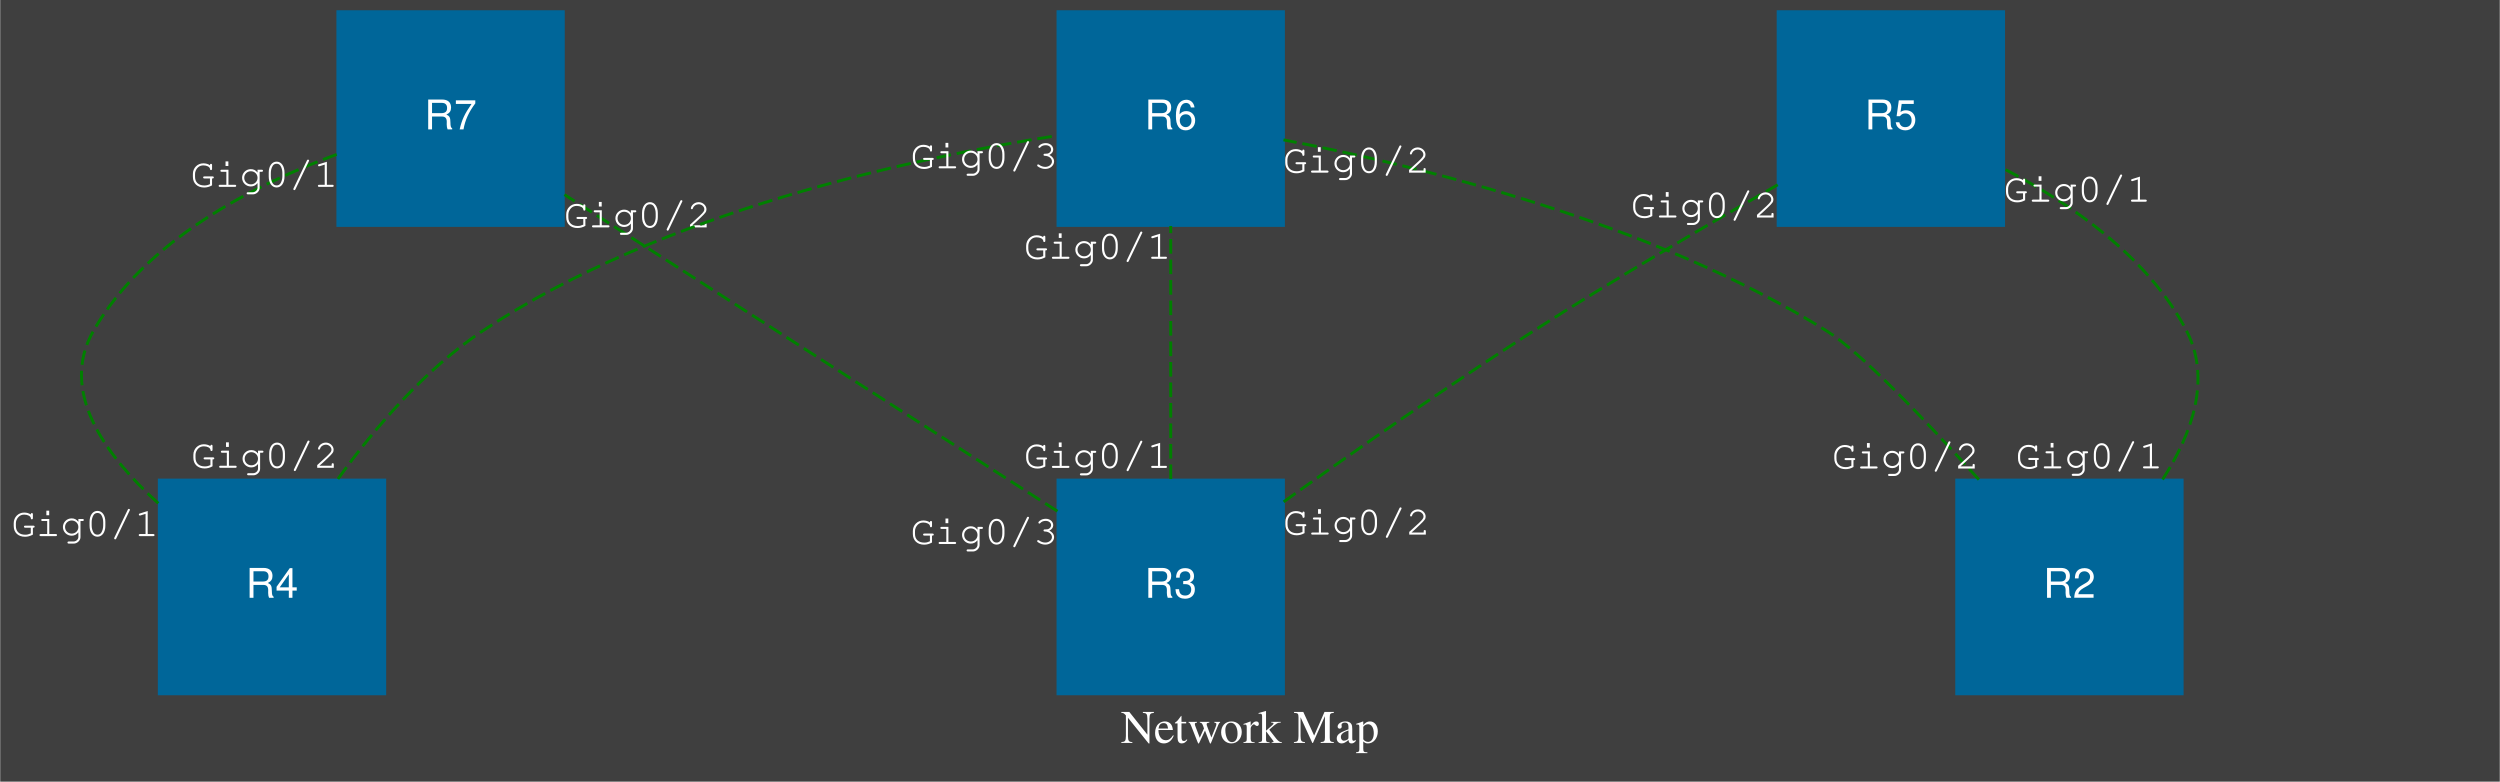
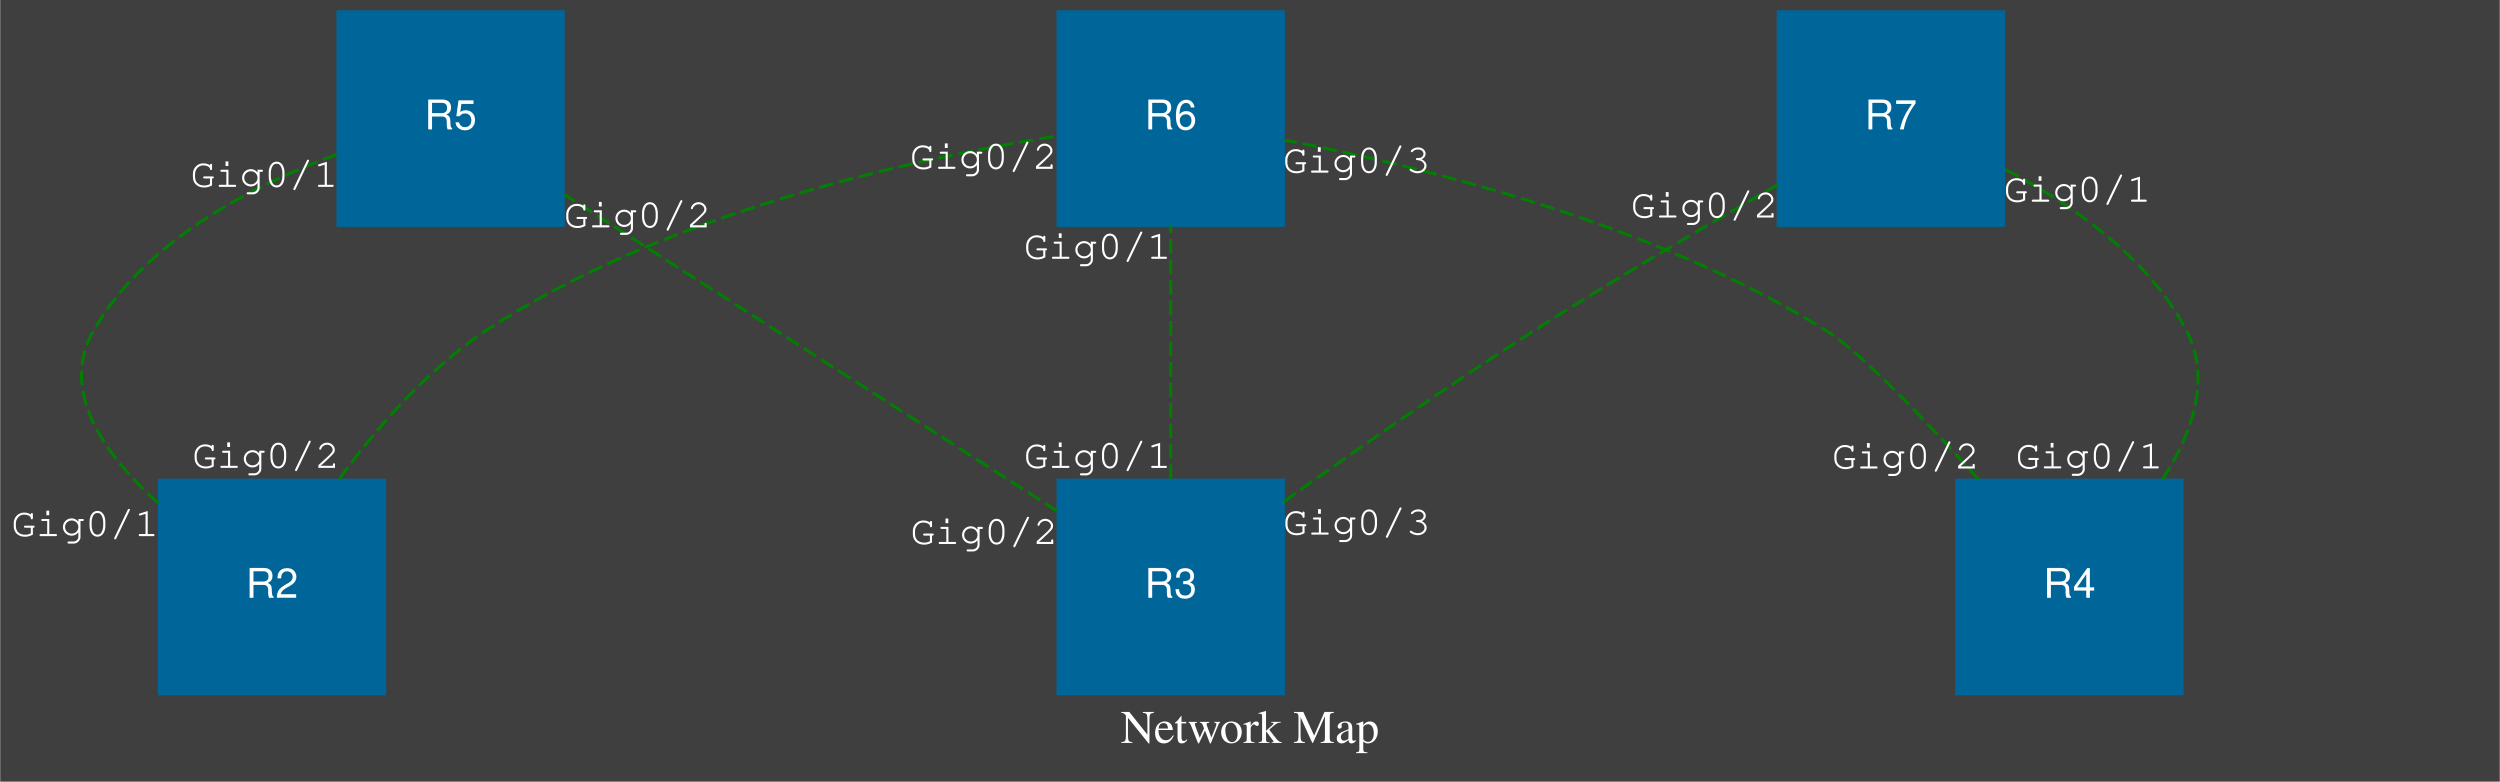
<svg xmlns="http://www.w3.org/2000/svg" width="854pt" height="267pt" viewBox="0.00 0.00 853.84 267.00">
  <g id="graph0" class="graph" transform="scale(1 1) rotate(0) translate(4 263)">
    <polygon fill="#3f3f3f" stroke="transparent" points="-4,4 -4,-263 849.84,-263 849.84,4 -4,4" />
    <text text-anchor="middle" x="422.92" y="-9.2" font-family="Times,serif" font-size="16.00" fill="white">Network Map</text>
    <g id="node1" class="node">
      <polygon fill="#006699" stroke="#006699" points="188.34,-259 111.34,-259 111.34,-186 188.34,-186 188.34,-259" />
-       <text text-anchor="middle" x="149.84" y="-218.8" font-family="Helvetica,sans-Serif" font-size="14.00" fill="white">R7</text>
+       <text text-anchor="middle" x="149.84" y="-218.8" font-family="Helvetica,sans-Serif" font-size="14.00" fill="white">R5</text>
    </g>
    <g id="node2" class="node">
-       <polygon fill="#006699" stroke="#006699" points="741.34,-99 664.34,-99 664.34,-26 741.34,-26 741.34,-99" />
-       <text text-anchor="middle" x="702.84" y="-58.8" font-family="Helvetica,sans-Serif" font-size="14.00" fill="white">R2</text>
+       <polygon fill="#006699" stroke="#006699" points="127.34,-99 50.34,-99 50.34,-26 127.34,-26 127.34,-99" />
+       <text text-anchor="middle" x="88.84" y="-58.8" font-family="Helvetica,sans-Serif" font-size="14.00" fill="white">R2</text>
    </g>
-     <g id="node3" class="node">
+     <g id="edge2" class="edge">
+       <path fill="none" stroke="green" stroke-dasharray="5,2" d="M50,-91.06C31.64,-107.63 16.06,-129.43 27.84,-150 45.6,-180.99 82.59,-199.85 111.2,-210.36" />
+       <text text-anchor="middle" x="77.84" y="-138.8" font-family="Courier,monospace" font-size="14.00" fill="white">            </text>
+       <text text-anchor="middle" x="86.2" y="-199.16" font-family="Courier,monospace" font-size="14.00" fill="white">Gig0/1</text>
+       <text text-anchor="middle" x="25" y="-79.86" font-family="Courier,monospace" font-size="14.00" fill="white">Gig0/1</text>
+     </g>
+     <g id="node5" class="node">
      <polygon fill="#006699" stroke="#006699" points="434.34,-259 357.34,-259 357.34,-186 434.34,-186 434.34,-259" />
      <text text-anchor="middle" x="395.84" y="-218.8" font-family="Helvetica,sans-Serif" font-size="14.00" fill="white">R6</text>
    </g>
    <g id="edge1" class="edge">
-       <path fill="none" stroke="green" stroke-dasharray="5,2" d="M671.91,-99.15C653.53,-119.62 631.59,-142.68 619.84,-150 560.78,-186.82 481.03,-206.31 434.35,-215.22" />
-       <text text-anchor="middle" x="686.84" y="-138.8" font-family="Courier,monospace" font-size="14.00" fill="white">            </text>
-       <text text-anchor="middle" x="459.35" y="-204.02" font-family="Courier,monospace" font-size="14.00" fill="white">Gig0/2</text>
-       <text text-anchor="middle" x="646.91" y="-102.95" font-family="Courier,monospace" font-size="14.00" fill="white">Gig0/2</text>
+       <path fill="none" stroke="green" stroke-dasharray="5,2" d="M111.78,-99.37C124.6,-116.87 142,-136.91 161.84,-150 223.01,-190.35 307.99,-208.79 356.92,-216.52" />
+       <text text-anchor="middle" x="211.84" y="-138.8" font-family="Courier,monospace" font-size="14.00" fill="white">            </text>
+       <text text-anchor="middle" x="331.92" y="-205.32" font-family="Courier,monospace" font-size="14.00" fill="white">Gig0/2</text>
+       <text text-anchor="middle" x="86.78" y="-103.17" font-family="Courier,monospace" font-size="14.00" fill="white">Gig0/2</text>
+     </g>
+     <g id="node3" class="node">
+       <polygon fill="#006699" stroke="#006699" points="680.34,-259 603.34,-259 603.34,-186 680.34,-186 680.34,-259" />
+       <text text-anchor="middle" x="641.84" y="-218.8" font-family="Helvetica,sans-Serif" font-size="14.00" fill="white">R7</text>
    </g>
    <g id="node4" class="node">
-       <polygon fill="#006699" stroke="#006699" points="680.34,-259 603.34,-259 603.34,-186 680.34,-186 680.34,-259" />
-       <text text-anchor="middle" x="641.84" y="-218.8" font-family="Helvetica,sans-Serif" font-size="14.00" fill="white">R5</text>
-     </g>
-     <g id="edge2" class="edge">
-       <path fill="none" stroke="green" stroke-dasharray="5,2" d="M734.66,-99.19C744.77,-114.93 751.36,-133.54 742.84,-150 729.77,-175.28 703.17,-193.55 680.55,-205.29" />
-       <text text-anchor="middle" x="795.84" y="-138.8" font-family="Courier,monospace" font-size="14.00" fill="white">            </text>
-       <text text-anchor="middle" x="705.55" y="-194.09" font-family="Courier,monospace" font-size="14.00" fill="white">Gig0/1</text>
-       <text text-anchor="middle" x="709.66" y="-102.99" font-family="Courier,monospace" font-size="14.00" fill="white">Gig0/1</text>
-     </g>
-     <g id="node5" class="node">
      <polygon fill="#006699" stroke="#006699" points="434.34,-99 357.34,-99 357.34,-26 434.34,-26 434.34,-99" />
      <text text-anchor="middle" x="395.84" y="-58.8" font-family="Helvetica,sans-Serif" font-size="14.00" fill="white">R3</text>
    </g>
+     <g id="edge5" class="edge">
+       <path fill="none" stroke="green" stroke-dasharray="5,2" d="M357.14,-88.36C311.13,-117.91 234.82,-166.92 188.73,-196.52" />
+       <text text-anchor="middle" x="330.84" y="-138.8" font-family="Courier,monospace" font-size="14.00" fill="white">            </text>
+       <text text-anchor="middle" x="213.73" y="-185.32" font-family="Courier,monospace" font-size="14.00" fill="white">Gig0/2</text>
+       <text text-anchor="middle" x="332.14" y="-77.16" font-family="Courier,monospace" font-size="14.00" fill="white">Gig0/2</text>
+     </g>
    <g id="edge4" class="edge">
-       <path fill="none" stroke="green" stroke-dasharray="5,2" d="M357.14,-88.36C311.13,-117.91 234.82,-166.92 188.73,-196.52" />
-       <text text-anchor="middle" x="329.84" y="-138.8" font-family="Courier,monospace" font-size="14.00" fill="white">            </text>
-       <text text-anchor="middle" x="213.73" y="-185.32" font-family="Courier,monospace" font-size="14.00" fill="white">Gig0/2</text>
-       <text text-anchor="middle" x="332.14" y="-77.16" font-family="Courier,monospace" font-size="14.00" fill="white">Gig0/3</text>
+       <path fill="none" stroke="green" stroke-dasharray="5,2" d="M434.4,-91.57C458.61,-108.9 490.67,-131.31 519.84,-150 547.24,-167.54 578.96,-186.08 603.19,-199.88" />
+       <text text-anchor="middle" x="569.84" y="-138.8" font-family="Courier,monospace" font-size="14.00" fill="white">            </text>
+       <text text-anchor="middle" x="578.19" y="-188.68" font-family="Courier,monospace" font-size="14.00" fill="white">Gig0/2</text>
+       <text text-anchor="middle" x="459.4" y="-80.37" font-family="Courier,monospace" font-size="14.00" fill="white">Gig0/3</text>
    </g>
    <g id="edge3" class="edge">
      <path fill="none" stroke="green" stroke-dasharray="5,2" d="M395.84,-99.35C395.84,-125.21 395.84,-159.96 395.84,-185.79" />
      <text text-anchor="middle" x="445.84" y="-138.8" font-family="Courier,monospace" font-size="14.00" fill="white">            </text>
      <text text-anchor="middle" x="370.84" y="-174.59" font-family="Courier,monospace" font-size="14.00" fill="white">Gig0/1</text>
      <text text-anchor="middle" x="370.84" y="-103.15" font-family="Courier,monospace" font-size="14.00" fill="white">Gig0/1</text>
    </g>
-     <g id="edge5" class="edge">
-       <path fill="none" stroke="green" stroke-dasharray="5,2" d="M434.4,-91.57C458.61,-108.9 490.67,-131.31 519.84,-150 547.24,-167.54 578.96,-186.08 603.19,-199.88" />
-       <text text-anchor="middle" x="569.84" y="-138.8" font-family="Courier,monospace" font-size="14.00" fill="white">            </text>
-       <text text-anchor="middle" x="578.19" y="-188.68" font-family="Courier,monospace" font-size="14.00" fill="white">Gig0/2</text>
-       <text text-anchor="middle" x="459.4" y="-80.37" font-family="Courier,monospace" font-size="14.00" fill="white">Gig0/2</text>
-     </g>
    <g id="node6" class="node">
-       <polygon fill="#006699" stroke="#006699" points="127.34,-99 50.34,-99 50.34,-26 127.34,-26 127.34,-99" />
-       <text text-anchor="middle" x="88.84" y="-58.8" font-family="Helvetica,sans-Serif" font-size="14.00" fill="white">R4</text>
+       <polygon fill="#006699" stroke="#006699" points="741.34,-99 664.34,-99 664.34,-26 741.34,-26 741.34,-99" />
+       <text text-anchor="middle" x="702.84" y="-58.8" font-family="Helvetica,sans-Serif" font-size="14.00" fill="white">R4</text>
    </g>
    <g id="edge7" class="edge">
-       <path fill="none" stroke="green" stroke-dasharray="5,2" d="M50,-91.06C31.64,-107.63 16.06,-129.43 27.84,-150 45.6,-180.99 82.59,-199.85 111.2,-210.36" />
-       <text text-anchor="middle" x="77.84" y="-138.8" font-family="Courier,monospace" font-size="14.00" fill="white">            </text>
-       <text text-anchor="middle" x="86.2" y="-199.16" font-family="Courier,monospace" font-size="14.00" fill="white">Gig0/1</text>
-       <text text-anchor="middle" x="25" y="-79.86" font-family="Courier,monospace" font-size="14.00" fill="white">Gig0/1</text>
+       <path fill="none" stroke="green" stroke-dasharray="5,2" d="M734.66,-99.19C744.77,-114.93 751.36,-133.54 742.84,-150 729.77,-175.28 703.17,-193.55 680.55,-205.29" />
+       <text text-anchor="middle" x="795.84" y="-138.8" font-family="Courier,monospace" font-size="14.00" fill="white">            </text>
+       <text text-anchor="middle" x="705.55" y="-194.09" font-family="Courier,monospace" font-size="14.00" fill="white">Gig0/1</text>
+       <text text-anchor="middle" x="709.66" y="-102.99" font-family="Courier,monospace" font-size="14.00" fill="white">Gig0/1</text>
    </g>
    <g id="edge6" class="edge">
-       <path fill="none" stroke="green" stroke-dasharray="5,2" d="M111.36,-99.39C123.98,-116.89 141.15,-136.93 160.84,-150 222.31,-190.8 308.02,-209.11 357.14,-216.69" />
-       <text text-anchor="middle" x="210.84" y="-138.8" font-family="Courier,monospace" font-size="14.00" fill="white">            </text>
-       <text text-anchor="middle" x="332.14" y="-205.49" font-family="Courier,monospace" font-size="14.00" fill="white">Gig0/3</text>
-       <text text-anchor="middle" x="86.36" y="-103.19" font-family="Courier,monospace" font-size="14.00" fill="white">Gig0/2</text>
+       <path fill="none" stroke="green" stroke-dasharray="5,2" d="M671.91,-99.15C653.53,-119.62 631.59,-142.68 619.84,-150 560.78,-186.82 481.03,-206.31 434.35,-215.22" />
+       <text text-anchor="middle" x="686.84" y="-138.8" font-family="Courier,monospace" font-size="14.00" fill="white">            </text>
+       <text text-anchor="middle" x="459.35" y="-204.02" font-family="Courier,monospace" font-size="14.00" fill="white">Gig0/3</text>
+       <text text-anchor="middle" x="646.91" y="-102.95" font-family="Courier,monospace" font-size="14.00" fill="white">Gig0/2</text>
    </g>
  </g>
</svg>
